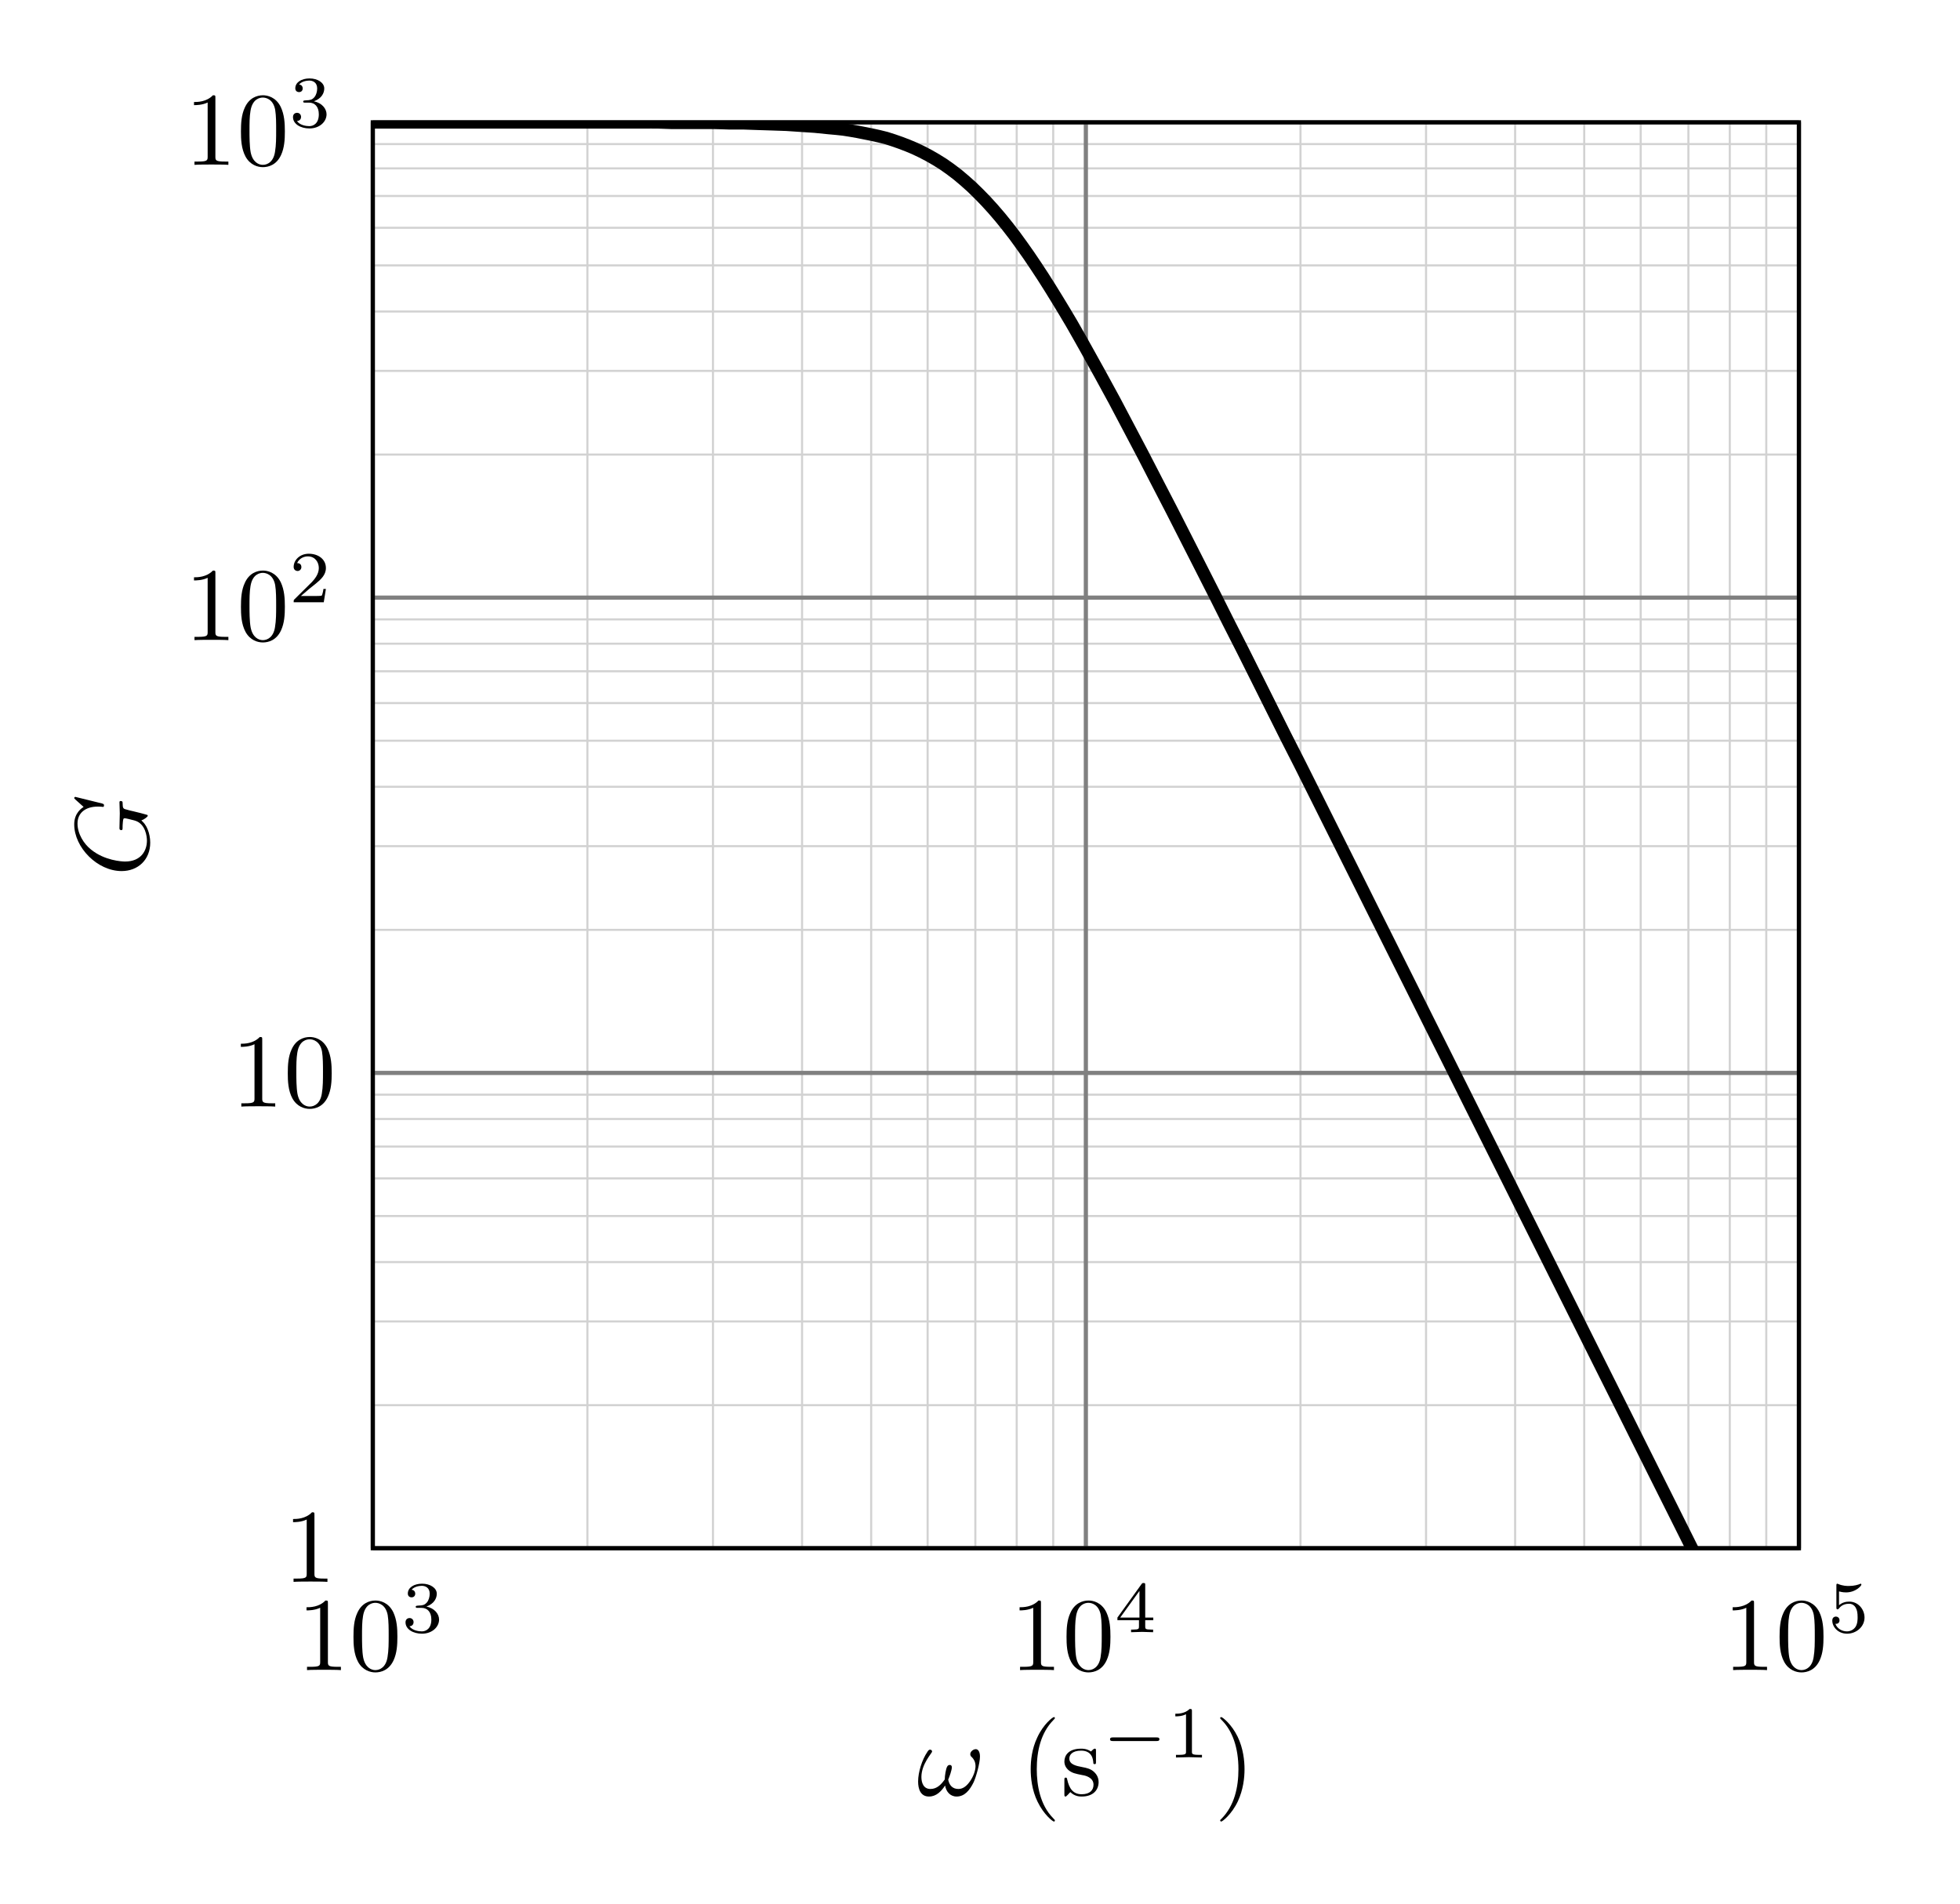
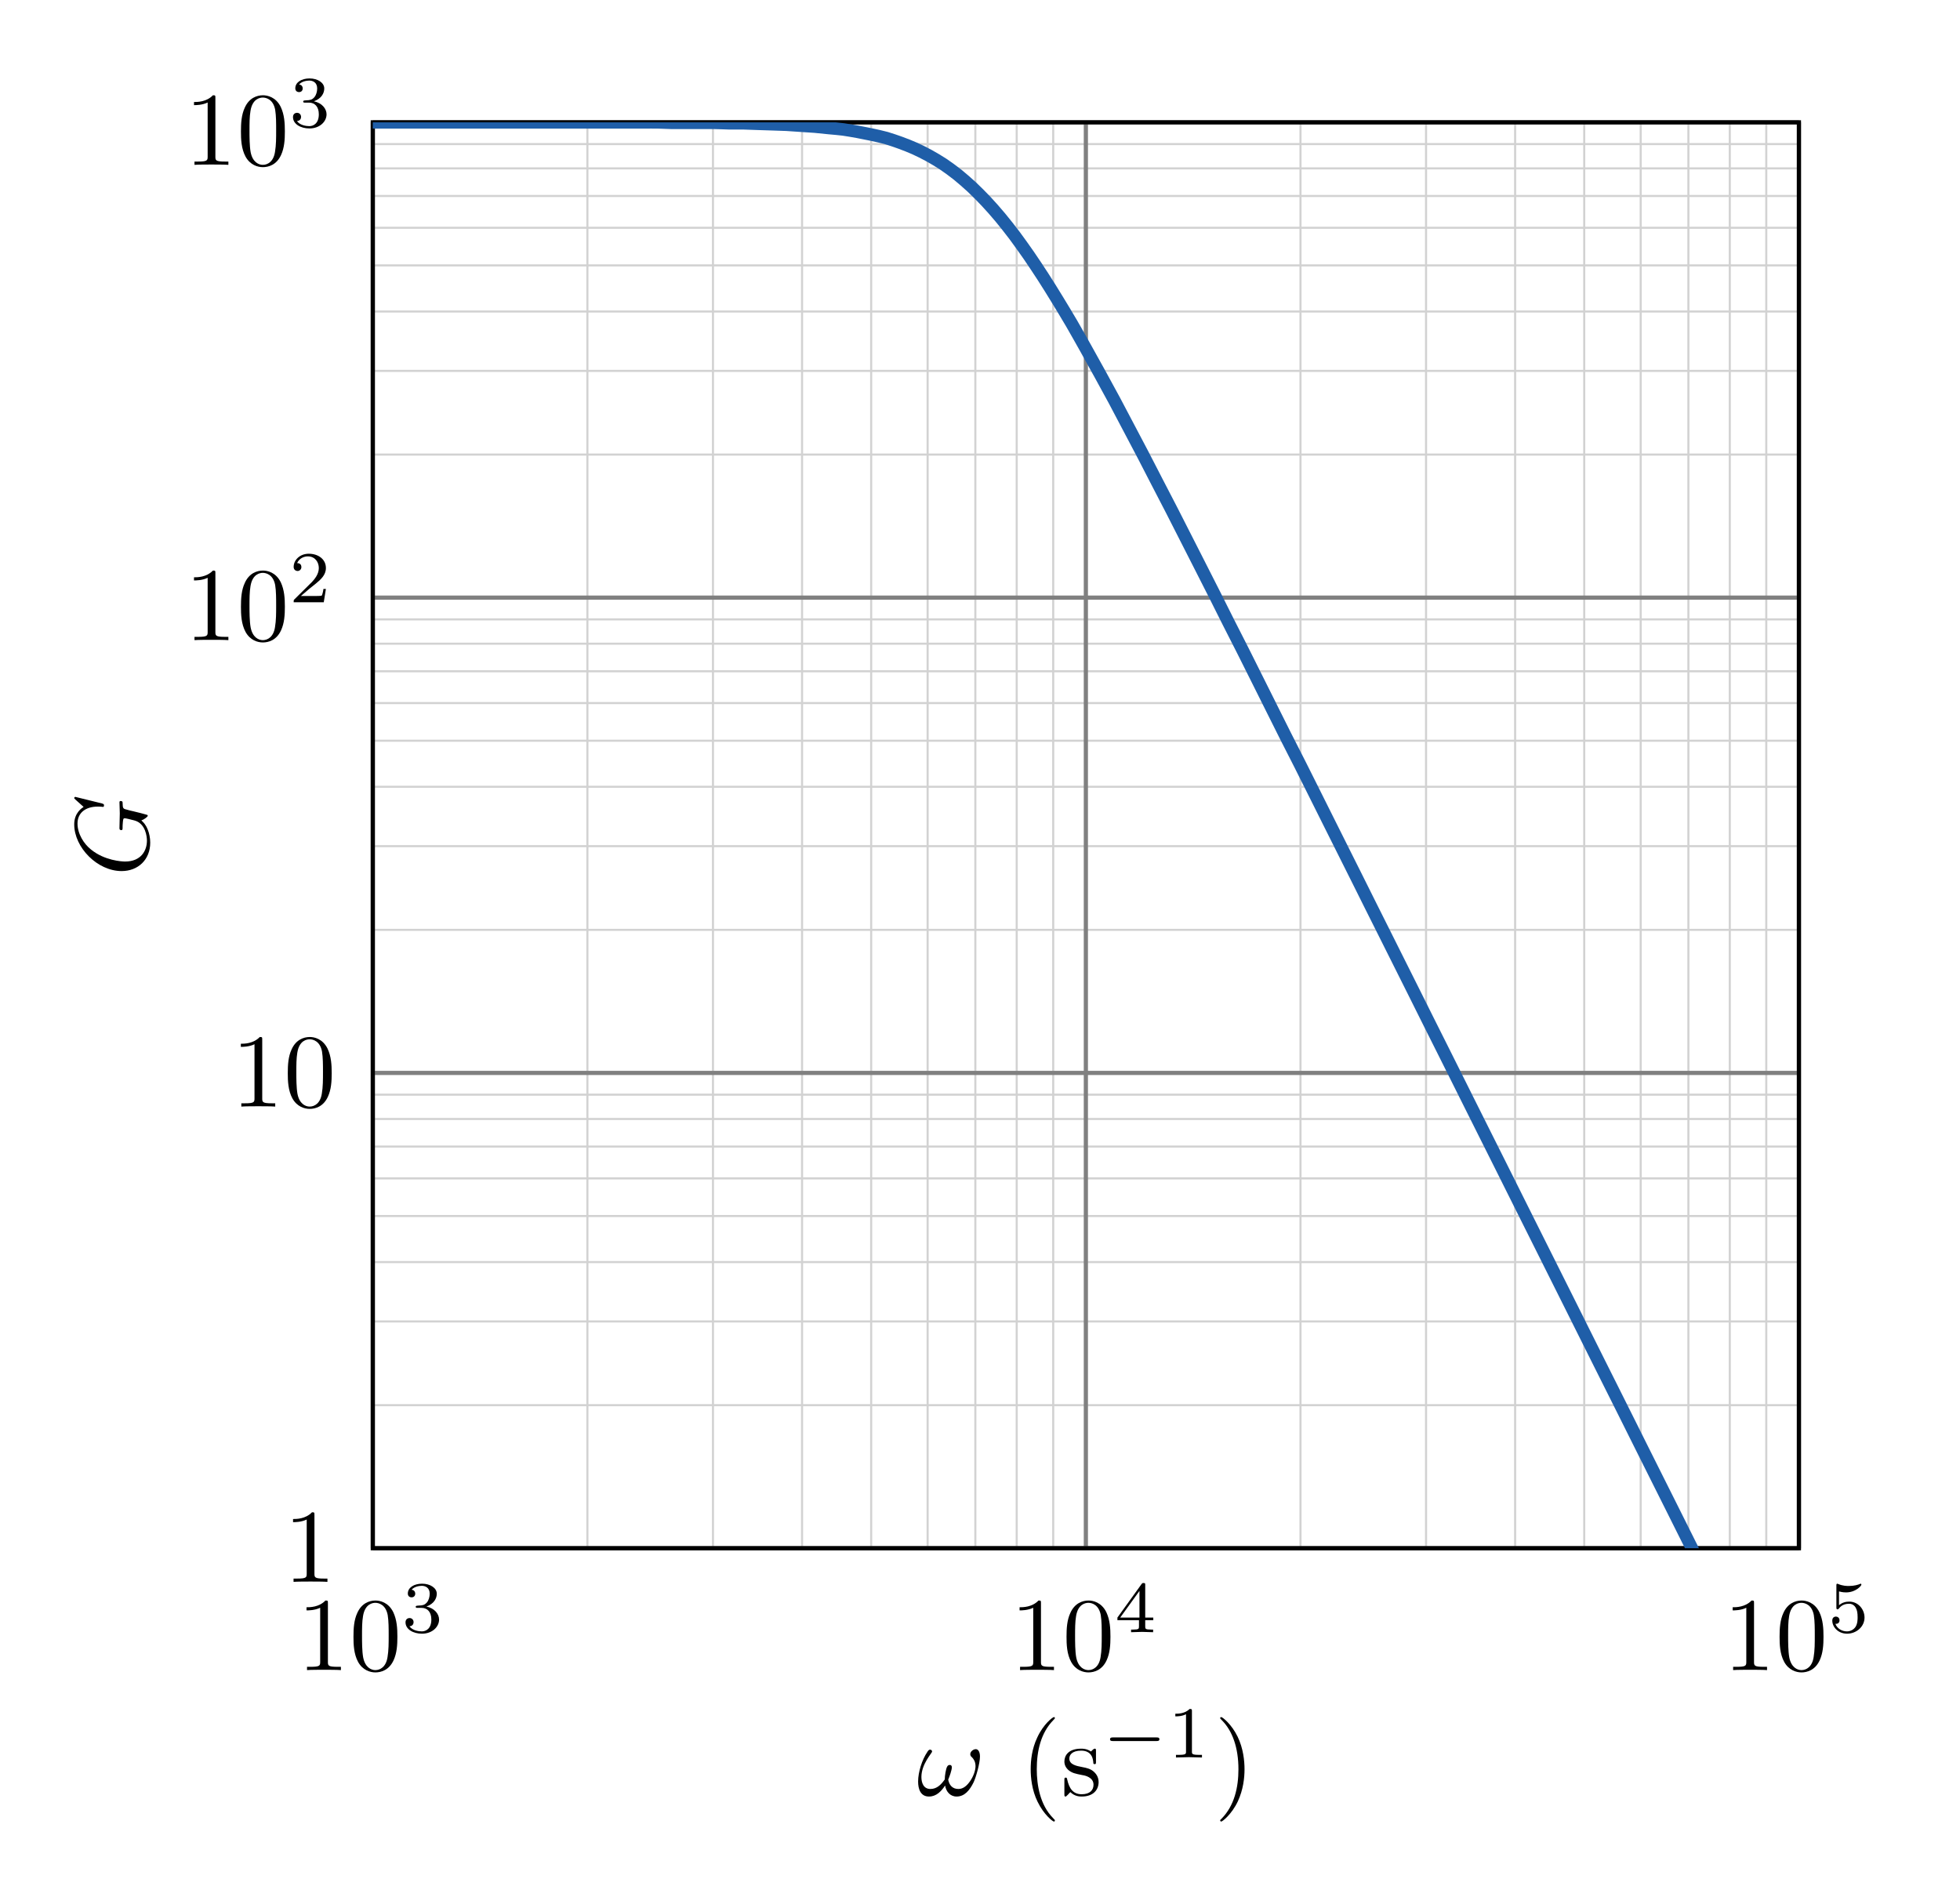
<svg xmlns="http://www.w3.org/2000/svg" xmlns:xlink="http://www.w3.org/1999/xlink" width="186.15pt" height="180.805pt" viewBox="0 0 186.15 180.805" version="1.2">
  <defs>
    <g>
      <symbol overflow="visible" id="glyph0-0">
        <path style="stroke:none;" d="" />
      </symbol>
      <symbol overflow="visible" id="glyph0-1">
        <path style="stroke:none;" d="M 2.922 -6.344 C 2.922 -6.594 2.922 -6.609 2.688 -6.609 C 2.078 -5.969 1.203 -5.969 0.891 -5.969 L 0.891 -5.672 C 1.078 -5.672 1.672 -5.672 2.188 -5.922 L 2.188 -0.781 C 2.188 -0.422 2.156 -0.312 1.266 -0.312 L 0.938 -0.312 L 0.938 0 C 1.297 -0.031 2.156 -0.031 2.547 -0.031 C 2.953 -0.031 3.812 -0.031 4.156 0 L 4.156 -0.312 L 3.844 -0.312 C 2.953 -0.312 2.922 -0.422 2.922 -0.781 Z M 2.922 -6.344 " />
      </symbol>
      <symbol overflow="visible" id="glyph0-2">
        <path style="stroke:none;" d="M 4.562 -3.172 C 4.562 -3.969 4.516 -4.766 4.172 -5.5 C 3.703 -6.453 2.891 -6.609 2.484 -6.609 C 1.891 -6.609 1.156 -6.344 0.75 -5.422 C 0.438 -4.75 0.391 -3.969 0.391 -3.172 C 0.391 -2.438 0.422 -1.531 0.828 -0.781 C 1.266 0.016 1.984 0.219 2.469 0.219 C 3 0.219 3.766 0.016 4.203 -0.938 C 4.516 -1.625 4.562 -2.391 4.562 -3.172 Z M 2.469 0 C 2.078 0 1.5 -0.25 1.312 -1.203 C 1.203 -1.797 1.203 -2.703 1.203 -3.297 C 1.203 -3.922 1.203 -4.578 1.297 -5.125 C 1.484 -6.297 2.219 -6.391 2.469 -6.391 C 2.797 -6.391 3.453 -6.219 3.641 -5.234 C 3.734 -4.672 3.734 -3.922 3.734 -3.297 C 3.734 -2.547 3.734 -1.875 3.625 -1.234 C 3.484 -0.297 2.922 0 2.469 0 Z M 2.469 0 " />
      </symbol>
      <symbol overflow="visible" id="glyph0-3">
        <path style="stroke:none;" d="M 3.281 2.375 C 3.281 2.344 3.281 2.328 3.109 2.156 C 1.875 0.906 1.562 -0.969 1.562 -2.484 C 1.562 -4.203 1.938 -5.938 3.156 -7.172 C 3.281 -7.297 3.281 -7.312 3.281 -7.344 C 3.281 -7.406 3.25 -7.438 3.188 -7.438 C 3.078 -7.438 2.188 -6.766 1.609 -5.5 C 1.094 -4.422 0.984 -3.312 0.984 -2.484 C 0.984 -1.703 1.094 -0.5 1.641 0.609 C 2.234 1.828 3.078 2.484 3.188 2.484 C 3.25 2.484 3.281 2.453 3.281 2.375 Z M 3.281 2.375 " />
      </symbol>
      <symbol overflow="visible" id="glyph0-4">
        <path style="stroke:none;" d="M 2.062 -1.922 C 2.281 -1.891 3.094 -1.719 3.094 -1.016 C 3.094 -0.5 2.75 -0.109 1.969 -0.109 C 1.141 -0.109 0.781 -0.672 0.594 -1.516 C 0.562 -1.641 0.562 -1.688 0.453 -1.688 C 0.328 -1.688 0.328 -1.625 0.328 -1.438 L 0.328 -0.125 C 0.328 0.047 0.328 0.109 0.438 0.109 C 0.484 0.109 0.5 0.094 0.688 -0.094 C 0.703 -0.109 0.703 -0.125 0.891 -0.312 C 1.312 0.094 1.766 0.109 1.969 0.109 C 3.109 0.109 3.578 -0.562 3.578 -1.266 C 3.578 -1.797 3.281 -2.094 3.156 -2.219 C 2.828 -2.531 2.438 -2.609 2.031 -2.688 C 1.469 -2.797 0.797 -2.922 0.797 -3.5 C 0.797 -3.844 1.062 -4.25 1.922 -4.25 C 3 -4.25 3.062 -3.359 3.078 -3.062 C 3.078 -2.969 3.172 -2.969 3.188 -2.969 C 3.328 -2.969 3.328 -3.016 3.328 -3.203 L 3.328 -4.203 C 3.328 -4.375 3.328 -4.438 3.219 -4.438 C 3.172 -4.438 3.141 -4.438 3.016 -4.328 C 2.984 -4.281 2.891 -4.203 2.844 -4.172 C 2.469 -4.438 2.062 -4.438 1.922 -4.438 C 0.703 -4.438 0.328 -3.781 0.328 -3.219 C 0.328 -2.875 0.484 -2.594 0.75 -2.375 C 1.078 -2.125 1.344 -2.062 2.062 -1.922 Z M 2.062 -1.922 " />
      </symbol>
      <symbol overflow="visible" id="glyph0-5">
        <path style="stroke:none;" d="M 2.875 -2.484 C 2.875 -3.25 2.766 -4.453 2.219 -5.578 C 1.625 -6.797 0.766 -7.438 0.672 -7.438 C 0.609 -7.438 0.562 -7.406 0.562 -7.344 C 0.562 -7.312 0.562 -7.297 0.75 -7.109 C 1.719 -6.125 2.297 -4.547 2.297 -2.484 C 2.297 -0.781 1.922 0.969 0.688 2.219 C 0.562 2.328 0.562 2.344 0.562 2.375 C 0.562 2.438 0.609 2.484 0.672 2.484 C 0.766 2.484 1.656 1.812 2.25 0.547 C 2.75 -0.547 2.875 -1.641 2.875 -2.484 Z M 2.875 -2.484 " />
      </symbol>
      <symbol overflow="visible" id="glyph1-0">
        <path style="stroke:none;" d="" />
      </symbol>
      <symbol overflow="visible" id="glyph1-1">
        <path style="stroke:none;" d="M 1.891 -2.312 C 2.438 -2.312 2.828 -1.938 2.828 -1.203 C 2.828 -0.344 2.328 -0.078 1.922 -0.078 C 1.641 -0.078 1.031 -0.156 0.75 -0.562 C 1.062 -0.578 1.141 -0.812 1.141 -0.953 C 1.141 -1.172 0.984 -1.344 0.766 -1.344 C 0.562 -1.344 0.375 -1.219 0.375 -0.938 C 0.375 -0.281 1.094 0.141 1.938 0.141 C 2.906 0.141 3.562 -0.5 3.562 -1.203 C 3.562 -1.734 3.125 -2.281 2.359 -2.438 C 3.094 -2.703 3.344 -3.219 3.344 -3.656 C 3.344 -4.203 2.719 -4.609 1.953 -4.609 C 1.172 -4.609 0.594 -4.234 0.594 -3.672 C 0.594 -3.438 0.75 -3.312 0.953 -3.312 C 1.172 -3.312 1.297 -3.469 1.297 -3.656 C 1.297 -3.859 1.172 -4.016 0.953 -4.031 C 1.188 -4.328 1.672 -4.406 1.922 -4.406 C 2.234 -4.406 2.672 -4.25 2.672 -3.656 C 2.672 -3.359 2.578 -3.031 2.406 -2.828 C 2.172 -2.562 1.984 -2.547 1.625 -2.531 C 1.453 -2.516 1.438 -2.516 1.406 -2.5 C 1.391 -2.5 1.344 -2.484 1.344 -2.422 C 1.344 -2.312 1.406 -2.312 1.516 -2.312 Z M 1.891 -2.312 " />
      </symbol>
      <symbol overflow="visible" id="glyph1-2">
        <path style="stroke:none;" d="M 3.672 -1.141 L 3.672 -1.391 L 2.906 -1.391 L 2.906 -4.484 C 2.906 -4.625 2.906 -4.672 2.75 -4.672 C 2.656 -4.672 2.641 -4.672 2.562 -4.578 L 0.266 -1.391 L 0.266 -1.141 L 2.312 -1.141 L 2.312 -0.562 C 2.312 -0.328 2.312 -0.25 1.75 -0.25 L 1.562 -0.25 L 1.562 0 C 1.906 -0.016 2.359 -0.031 2.609 -0.031 C 2.859 -0.031 3.297 -0.016 3.656 0 L 3.656 -0.25 L 3.469 -0.25 C 2.906 -0.25 2.906 -0.328 2.906 -0.562 L 2.906 -1.141 Z M 2.359 -3.922 L 2.359 -1.391 L 0.531 -1.391 Z M 2.359 -3.922 " />
      </symbol>
      <symbol overflow="visible" id="glyph1-3">
        <path style="stroke:none;" d="M 1.078 -3.875 C 1.422 -3.781 1.641 -3.781 1.75 -3.781 C 2.656 -3.781 3.203 -4.406 3.203 -4.516 C 3.203 -4.578 3.156 -4.609 3.125 -4.609 C 3.109 -4.609 3.094 -4.609 3.062 -4.578 C 2.906 -4.516 2.531 -4.391 2.016 -4.391 C 1.828 -4.391 1.453 -4.391 1 -4.578 C 0.938 -4.609 0.922 -4.609 0.922 -4.609 C 0.828 -4.609 0.828 -4.531 0.828 -4.422 L 0.828 -2.375 C 0.828 -2.25 0.828 -2.172 0.938 -2.172 C 1 -2.172 1 -2.188 1.078 -2.266 C 1.375 -2.656 1.797 -2.703 2.047 -2.703 C 2.453 -2.703 2.641 -2.375 2.672 -2.312 C 2.797 -2.094 2.844 -1.828 2.844 -1.422 C 2.844 -1.219 2.844 -0.812 2.641 -0.5 C 2.469 -0.25 2.172 -0.078 1.828 -0.078 C 1.375 -0.078 0.906 -0.328 0.734 -0.797 C 1 -0.766 1.125 -0.938 1.125 -1.125 C 1.125 -1.422 0.875 -1.484 0.781 -1.484 C 0.766 -1.484 0.438 -1.484 0.438 -1.109 C 0.438 -0.484 1 0.141 1.844 0.141 C 2.719 0.141 3.5 -0.516 3.5 -1.391 C 3.5 -2.172 2.906 -2.906 2.047 -2.906 C 1.734 -2.906 1.375 -2.828 1.078 -2.562 Z M 1.078 -3.875 " />
      </symbol>
      <symbol overflow="visible" id="glyph1-4">
        <path style="stroke:none;" d="M 3.5 -1.266 L 3.266 -1.266 C 3.25 -1.109 3.172 -0.703 3.094 -0.625 C 3.031 -0.594 2.5 -0.594 2.406 -0.594 L 1.125 -0.594 C 1.859 -1.234 2.094 -1.422 2.516 -1.75 C 3.031 -2.172 3.5 -2.594 3.5 -3.25 C 3.5 -4.094 2.766 -4.609 1.875 -4.609 C 1.016 -4.609 0.438 -4 0.438 -3.359 C 0.438 -3.016 0.734 -2.969 0.812 -2.969 C 0.969 -2.969 1.172 -3.094 1.172 -3.344 C 1.172 -3.469 1.125 -3.719 0.766 -3.719 C 0.984 -4.203 1.453 -4.359 1.781 -4.359 C 2.469 -4.359 2.828 -3.812 2.828 -3.25 C 2.828 -2.656 2.406 -2.172 2.172 -1.922 L 0.5 -0.266 C 0.438 -0.203 0.438 -0.188 0.438 0 L 3.297 0 Z M 3.5 -1.266 " />
      </symbol>
      <symbol overflow="visible" id="glyph1-5">
        <path style="stroke:none;" d="M 2.328 -4.406 C 2.328 -4.594 2.312 -4.609 2.109 -4.609 C 1.672 -4.172 1.047 -4.156 0.75 -4.156 L 0.75 -3.906 C 0.922 -3.906 1.375 -3.906 1.766 -4.109 L 1.766 -0.562 C 1.766 -0.344 1.766 -0.25 1.062 -0.25 L 0.812 -0.25 L 0.812 0 C 0.922 0 1.781 -0.031 2.047 -0.031 C 2.25 -0.031 3.125 0 3.281 0 L 3.281 -0.25 L 3.016 -0.25 C 2.328 -0.25 2.328 -0.344 2.328 -0.562 Z M 2.328 -4.406 " />
      </symbol>
      <symbol overflow="visible" id="glyph2-0">
        <path style="stroke:none;" d="" />
      </symbol>
      <symbol overflow="visible" id="glyph2-1">
        <path style="stroke:none;" d="M 6 -3.688 C 6 -4.141 5.828 -4.391 5.609 -4.391 C 5.344 -4.391 5.078 -4.141 5.078 -3.922 C 5.078 -3.812 5.125 -3.703 5.234 -3.625 C 5.391 -3.469 5.578 -3.203 5.578 -2.781 C 5.578 -2.391 5.391 -1.828 5.078 -1.375 C 4.781 -0.938 4.422 -0.609 3.953 -0.609 C 3.391 -0.609 3.078 -0.969 2.984 -1.5 C 3.094 -1.75 3.328 -2.391 3.328 -2.672 C 3.328 -2.781 3.281 -2.891 3.141 -2.891 C 3.062 -2.891 2.953 -2.875 2.875 -2.719 C 2.766 -2.516 2.656 -1.875 2.656 -1.516 C 2.328 -1.047 1.922 -0.609 1.297 -0.609 C 0.641 -0.609 0.438 -1.188 0.438 -1.75 C 0.438 -2.984 1.453 -4.031 1.453 -4.156 C 1.453 -4.266 1.375 -4.344 1.266 -4.344 C 1.125 -4.344 1.062 -4.219 1 -4.125 C 0.5 -3.391 0.125 -2.219 0.125 -1.312 C 0.125 -0.625 0.344 0.109 1.156 0.109 C 1.859 0.109 2.328 -0.391 2.688 -0.938 C 2.781 -0.359 3.172 0.109 3.781 0.109 C 4.547 0.109 5.031 -0.5 5.391 -1.234 C 5.625 -1.719 6 -3.078 6 -3.688 Z M 6 -3.688 " />
      </symbol>
      <symbol overflow="visible" id="glyph3-0">
        <path style="stroke:none;" d="" />
      </symbol>
      <symbol overflow="visible" id="glyph3-1">
        <path style="stroke:none;" d="M 5.156 -1.562 C 5.266 -1.562 5.438 -1.562 5.438 -1.734 C 5.438 -1.906 5.281 -1.906 5.156 -1.906 L 1.031 -1.906 C 0.922 -1.906 0.75 -1.906 0.75 -1.734 C 0.75 -1.562 0.906 -1.562 1.031 -1.562 Z M 5.156 -1.562 " />
      </symbol>
      <symbol overflow="visible" id="glyph4-0">
        <path style="stroke:none;" d="" />
      </symbol>
      <symbol overflow="visible" id="glyph4-1">
        <path style="stroke:none;" d="M -6.891 -7.547 C -6.922 -7.547 -7 -7.516 -7 -7.438 C -7 -7.406 -6.984 -7.391 -6.875 -7.281 L -6.109 -6.594 C -6.25 -6.5 -7 -6.047 -7 -4.938 C -7 -2.734 -4.797 -0.5 -2.5 -0.5 C -0.922 -0.5 0.219 -1.594 0.219 -3.203 C 0.219 -3.641 0.125 -4.094 -0.016 -4.438 C -0.219 -4.938 -0.422 -5.125 -0.625 -5.312 C -0.375 -5.391 -0.016 -5.656 -0.016 -5.75 C -0.016 -5.797 -0.047 -5.828 -0.047 -5.828 C -0.062 -5.844 -0.453 -5.938 -0.656 -6 L -1.422 -6.188 C -1.594 -6.219 -1.75 -6.266 -1.922 -6.312 C -2.375 -6.422 -2.391 -6.422 -2.406 -7 C -2.406 -7.047 -2.406 -7.156 -2.594 -7.156 C -2.672 -7.156 -2.703 -7.109 -2.703 -7.031 C -2.703 -6.797 -2.672 -6.219 -2.672 -5.984 C -2.672 -5.672 -2.703 -4.906 -2.703 -4.594 C -2.703 -4.5 -2.703 -4.391 -2.516 -4.391 C -2.406 -4.391 -2.406 -4.469 -2.406 -4.688 C -2.406 -4.688 -2.406 -4.984 -2.375 -5.203 C -2.344 -5.469 -2.328 -5.516 -2.188 -5.516 C -2.109 -5.516 -1.656 -5.406 -1.297 -5.312 C -0.203 -5.031 -0.094 -3.734 -0.094 -3.391 C -0.094 -2.438 -0.656 -1.406 -2.172 -1.406 C -2.484 -1.406 -4.125 -1.5 -5.406 -2.547 C -6.078 -3.078 -6.688 -4.031 -6.688 -5.016 C -6.688 -6.031 -5.922 -6.625 -4.766 -6.625 C -4.375 -6.625 -4.359 -6.594 -4.266 -6.594 C -4.172 -6.594 -4.172 -6.703 -4.172 -6.734 C -4.172 -6.859 -4.188 -6.859 -4.359 -6.922 Z M -6.891 -7.547 " />
      </symbol>
    </g>
    <clipPath id="clip1">
      <path d="M 35.406 11.621 L 170.852 11.621 L 170.852 147.066 L 35.406 147.066 Z M 35.406 11.621 " />
    </clipPath>
  </defs>
  <g id="surface1">
    <path style="fill:none;stroke-width:0.199;stroke-linecap:butt;stroke-linejoin:miter;stroke:rgb(82.5%,82.5%,82.5%);stroke-opacity:1;stroke-miterlimit:10;" d="M 20.478 0.001 L 20.478 136.065 " transform="matrix(0.995455,0,0,-0.995455,35.40434,147.0678)" />
    <path style="fill:none;stroke-width:0.199;stroke-linecap:butt;stroke-linejoin:miter;stroke:rgb(82.5%,82.5%,82.5%);stroke-opacity:1;stroke-miterlimit:10;" d="M 32.458 0.001 L 32.458 136.065 " transform="matrix(0.995455,0,0,-0.995455,35.40434,147.0678)" />
    <path style="fill:none;stroke-width:0.199;stroke-linecap:butt;stroke-linejoin:miter;stroke:rgb(82.5%,82.5%,82.5%);stroke-opacity:1;stroke-miterlimit:10;" d="M 40.958 0.001 L 40.958 136.065 " transform="matrix(0.995455,0,0,-0.995455,35.40434,147.0678)" />
    <path style="fill:none;stroke-width:0.199;stroke-linecap:butt;stroke-linejoin:miter;stroke:rgb(82.5%,82.5%,82.5%);stroke-opacity:1;stroke-miterlimit:10;" d="M 47.55 0.001 L 47.55 136.065 " transform="matrix(0.995455,0,0,-0.995455,35.40434,147.0678)" />
    <path style="fill:none;stroke-width:0.199;stroke-linecap:butt;stroke-linejoin:miter;stroke:rgb(82.5%,82.5%,82.5%);stroke-opacity:1;stroke-miterlimit:10;" d="M 52.938 0.001 L 52.938 136.065 " transform="matrix(0.995455,0,0,-0.995455,35.40434,147.0678)" />
    <path style="fill:none;stroke-width:0.199;stroke-linecap:butt;stroke-linejoin:miter;stroke:rgb(82.5%,82.5%,82.5%);stroke-opacity:1;stroke-miterlimit:10;" d="M 57.49 0.001 L 57.49 136.065 " transform="matrix(0.995455,0,0,-0.995455,35.40434,147.0678)" />
    <path style="fill:none;stroke-width:0.199;stroke-linecap:butt;stroke-linejoin:miter;stroke:rgb(82.5%,82.5%,82.5%);stroke-opacity:1;stroke-miterlimit:10;" d="M 61.437 0.001 L 61.437 136.065 " transform="matrix(0.995455,0,0,-0.995455,35.40434,147.0678)" />
    <path style="fill:none;stroke-width:0.199;stroke-linecap:butt;stroke-linejoin:miter;stroke:rgb(82.5%,82.5%,82.5%);stroke-opacity:1;stroke-miterlimit:10;" d="M 64.918 0.001 L 64.918 136.065 " transform="matrix(0.995455,0,0,-0.995455,35.40434,147.0678)" />
    <path style="fill:none;stroke-width:0.199;stroke-linecap:butt;stroke-linejoin:miter;stroke:rgb(82.5%,82.5%,82.5%);stroke-opacity:1;stroke-miterlimit:10;" d="M 88.51 0.001 L 88.51 136.065 " transform="matrix(0.995455,0,0,-0.995455,35.40434,147.0678)" />
    <path style="fill:none;stroke-width:0.199;stroke-linecap:butt;stroke-linejoin:miter;stroke:rgb(82.5%,82.5%,82.5%);stroke-opacity:1;stroke-miterlimit:10;" d="M 100.49 0.001 L 100.49 136.065 " transform="matrix(0.995455,0,0,-0.995455,35.40434,147.0678)" />
    <path style="fill:none;stroke-width:0.199;stroke-linecap:butt;stroke-linejoin:miter;stroke:rgb(82.5%,82.5%,82.5%);stroke-opacity:1;stroke-miterlimit:10;" d="M 108.99 0.001 L 108.99 136.065 " transform="matrix(0.995455,0,0,-0.995455,35.40434,147.0678)" />
    <path style="fill:none;stroke-width:0.199;stroke-linecap:butt;stroke-linejoin:miter;stroke:rgb(82.5%,82.5%,82.5%);stroke-opacity:1;stroke-miterlimit:10;" d="M 115.582 0.001 L 115.582 136.065 " transform="matrix(0.995455,0,0,-0.995455,35.40434,147.0678)" />
    <path style="fill:none;stroke-width:0.199;stroke-linecap:butt;stroke-linejoin:miter;stroke:rgb(82.5%,82.5%,82.5%);stroke-opacity:1;stroke-miterlimit:10;" d="M 120.97 0.001 L 120.97 136.065 " transform="matrix(0.995455,0,0,-0.995455,35.40434,147.0678)" />
    <path style="fill:none;stroke-width:0.199;stroke-linecap:butt;stroke-linejoin:miter;stroke:rgb(82.5%,82.5%,82.5%);stroke-opacity:1;stroke-miterlimit:10;" d="M 125.522 0.001 L 125.522 136.065 " transform="matrix(0.995455,0,0,-0.995455,35.40434,147.0678)" />
    <path style="fill:none;stroke-width:0.199;stroke-linecap:butt;stroke-linejoin:miter;stroke:rgb(82.5%,82.5%,82.5%);stroke-opacity:1;stroke-miterlimit:10;" d="M 129.469 0.001 L 129.469 136.065 " transform="matrix(0.995455,0,0,-0.995455,35.40434,147.0678)" />
    <path style="fill:none;stroke-width:0.199;stroke-linecap:butt;stroke-linejoin:miter;stroke:rgb(82.5%,82.5%,82.5%);stroke-opacity:1;stroke-miterlimit:10;" d="M 132.95 0.001 L 132.95 136.065 " transform="matrix(0.995455,0,0,-0.995455,35.40434,147.0678)" />
    <path style="fill:none;stroke-width:0.199;stroke-linecap:butt;stroke-linejoin:miter;stroke:rgb(82.5%,82.5%,82.5%);stroke-opacity:1;stroke-miterlimit:10;" d="M 0.002 13.649 L 136.066 13.649 " transform="matrix(0.995455,0,0,-0.995455,35.40434,147.0678)" />
    <path style="fill:none;stroke-width:0.199;stroke-linecap:butt;stroke-linejoin:miter;stroke:rgb(82.5%,82.5%,82.5%);stroke-opacity:1;stroke-miterlimit:10;" d="M 0.002 21.639 L 136.066 21.639 " transform="matrix(0.995455,0,0,-0.995455,35.40434,147.0678)" />
    <path style="fill:none;stroke-width:0.199;stroke-linecap:butt;stroke-linejoin:miter;stroke:rgb(82.5%,82.5%,82.5%);stroke-opacity:1;stroke-miterlimit:10;" d="M 0.002 27.305 L 136.066 27.305 " transform="matrix(0.995455,0,0,-0.995455,35.40434,147.0678)" />
    <path style="fill:none;stroke-width:0.199;stroke-linecap:butt;stroke-linejoin:miter;stroke:rgb(82.5%,82.5%,82.5%);stroke-opacity:1;stroke-miterlimit:10;" d="M 0.002 31.7 L 136.066 31.7 " transform="matrix(0.995455,0,0,-0.995455,35.40434,147.0678)" />
    <path style="fill:none;stroke-width:0.199;stroke-linecap:butt;stroke-linejoin:miter;stroke:rgb(82.5%,82.5%,82.5%);stroke-opacity:1;stroke-miterlimit:10;" d="M 0.002 35.291 L 136.066 35.291 " transform="matrix(0.995455,0,0,-0.995455,35.40434,147.0678)" />
    <path style="fill:none;stroke-width:0.199;stroke-linecap:butt;stroke-linejoin:miter;stroke:rgb(82.5%,82.5%,82.5%);stroke-opacity:1;stroke-miterlimit:10;" d="M 0.002 38.328 L 136.066 38.328 " transform="matrix(0.995455,0,0,-0.995455,35.40434,147.0678)" />
    <path style="fill:none;stroke-width:0.199;stroke-linecap:butt;stroke-linejoin:miter;stroke:rgb(82.5%,82.5%,82.5%);stroke-opacity:1;stroke-miterlimit:10;" d="M 0.002 40.961 L 136.066 40.961 " transform="matrix(0.995455,0,0,-0.995455,35.40434,147.0678)" />
    <path style="fill:none;stroke-width:0.199;stroke-linecap:butt;stroke-linejoin:miter;stroke:rgb(82.5%,82.5%,82.5%);stroke-opacity:1;stroke-miterlimit:10;" d="M 0.002 43.28 L 136.066 43.28 " transform="matrix(0.995455,0,0,-0.995455,35.40434,147.0678)" />
    <path style="fill:none;stroke-width:0.199;stroke-linecap:butt;stroke-linejoin:miter;stroke:rgb(82.5%,82.5%,82.5%);stroke-opacity:1;stroke-miterlimit:10;" d="M 0.002 59.008 L 136.066 59.008 " transform="matrix(0.995455,0,0,-0.995455,35.40434,147.0678)" />
    <path style="fill:none;stroke-width:0.199;stroke-linecap:butt;stroke-linejoin:miter;stroke:rgb(82.5%,82.5%,82.5%);stroke-opacity:1;stroke-miterlimit:10;" d="M 0.002 66.993 L 136.066 66.993 " transform="matrix(0.995455,0,0,-0.995455,35.40434,147.0678)" />
    <path style="fill:none;stroke-width:0.199;stroke-linecap:butt;stroke-linejoin:miter;stroke:rgb(82.5%,82.5%,82.5%);stroke-opacity:1;stroke-miterlimit:10;" d="M 0.002 72.66 L 136.066 72.66 " transform="matrix(0.995455,0,0,-0.995455,35.40434,147.0678)" />
    <path style="fill:none;stroke-width:0.199;stroke-linecap:butt;stroke-linejoin:miter;stroke:rgb(82.5%,82.5%,82.5%);stroke-opacity:1;stroke-miterlimit:10;" d="M 0.002 77.055 L 136.066 77.055 " transform="matrix(0.995455,0,0,-0.995455,35.40434,147.0678)" />
    <path style="fill:none;stroke-width:0.199;stroke-linecap:butt;stroke-linejoin:miter;stroke:rgb(82.5%,82.5%,82.5%);stroke-opacity:1;stroke-miterlimit:10;" d="M 0.002 80.649 L 136.066 80.649 " transform="matrix(0.995455,0,0,-0.995455,35.40434,147.0678)" />
    <path style="fill:none;stroke-width:0.199;stroke-linecap:butt;stroke-linejoin:miter;stroke:rgb(82.5%,82.5%,82.5%);stroke-opacity:1;stroke-miterlimit:10;" d="M 0.002 83.683 L 136.066 83.683 " transform="matrix(0.995455,0,0,-0.995455,35.40434,147.0678)" />
    <path style="fill:none;stroke-width:0.199;stroke-linecap:butt;stroke-linejoin:miter;stroke:rgb(82.5%,82.5%,82.5%);stroke-opacity:1;stroke-miterlimit:10;" d="M 0.002 86.316 L 136.066 86.316 " transform="matrix(0.995455,0,0,-0.995455,35.40434,147.0678)" />
    <path style="fill:none;stroke-width:0.199;stroke-linecap:butt;stroke-linejoin:miter;stroke:rgb(82.5%,82.5%,82.5%);stroke-opacity:1;stroke-miterlimit:10;" d="M 0.002 88.635 L 136.066 88.635 " transform="matrix(0.995455,0,0,-0.995455,35.40434,147.0678)" />
    <path style="fill:none;stroke-width:0.199;stroke-linecap:butt;stroke-linejoin:miter;stroke:rgb(82.5%,82.5%,82.5%);stroke-opacity:1;stroke-miterlimit:10;" d="M 0.002 104.362 L 136.066 104.362 " transform="matrix(0.995455,0,0,-0.995455,35.40434,147.0678)" />
    <path style="fill:none;stroke-width:0.199;stroke-linecap:butt;stroke-linejoin:miter;stroke:rgb(82.5%,82.5%,82.5%);stroke-opacity:1;stroke-miterlimit:10;" d="M 0.002 112.348 L 136.066 112.348 " transform="matrix(0.995455,0,0,-0.995455,35.40434,147.0678)" />
    <path style="fill:none;stroke-width:0.199;stroke-linecap:butt;stroke-linejoin:miter;stroke:rgb(82.5%,82.5%,82.5%);stroke-opacity:1;stroke-miterlimit:10;" d="M 0.002 118.014 L 136.066 118.014 " transform="matrix(0.995455,0,0,-0.995455,35.40434,147.0678)" />
    <path style="fill:none;stroke-width:0.199;stroke-linecap:butt;stroke-linejoin:miter;stroke:rgb(82.5%,82.5%,82.5%);stroke-opacity:1;stroke-miterlimit:10;" d="M 0.002 122.413 L 136.066 122.413 " transform="matrix(0.995455,0,0,-0.995455,35.40434,147.0678)" />
    <path style="fill:none;stroke-width:0.199;stroke-linecap:butt;stroke-linejoin:miter;stroke:rgb(82.5%,82.5%,82.5%);stroke-opacity:1;stroke-miterlimit:10;" d="M 0.002 126.004 L 136.066 126.004 " transform="matrix(0.995455,0,0,-0.995455,35.40434,147.0678)" />
    <path style="fill:none;stroke-width:0.199;stroke-linecap:butt;stroke-linejoin:miter;stroke:rgb(82.5%,82.5%,82.5%);stroke-opacity:1;stroke-miterlimit:10;" d="M 0.002 129.037 L 136.066 129.037 " transform="matrix(0.995455,0,0,-0.995455,35.40434,147.0678)" />
    <path style="fill:none;stroke-width:0.199;stroke-linecap:butt;stroke-linejoin:miter;stroke:rgb(82.5%,82.5%,82.5%);stroke-opacity:1;stroke-miterlimit:10;" d="M 0.002 131.67 L 136.066 131.67 " transform="matrix(0.995455,0,0,-0.995455,35.40434,147.0678)" />
    <path style="fill:none;stroke-width:0.199;stroke-linecap:butt;stroke-linejoin:miter;stroke:rgb(82.5%,82.5%,82.5%);stroke-opacity:1;stroke-miterlimit:10;" d="M 0.002 133.989 L 136.066 133.989 " transform="matrix(0.995455,0,0,-0.995455,35.40434,147.0678)" />
    <path style="fill:none;stroke-width:0.399;stroke-linecap:butt;stroke-linejoin:miter;stroke:rgb(50%,50%,50%);stroke-opacity:1;stroke-miterlimit:10;" d="M 0.002 0.001 L 0.002 136.065 " transform="matrix(0.995455,0,0,-0.995455,35.40434,147.0678)" />
    <path style="fill:none;stroke-width:0.399;stroke-linecap:butt;stroke-linejoin:miter;stroke:rgb(50%,50%,50%);stroke-opacity:1;stroke-miterlimit:10;" d="M 68.034 0.001 L 68.034 136.065 " transform="matrix(0.995455,0,0,-0.995455,35.40434,147.0678)" />
    <path style="fill:none;stroke-width:0.399;stroke-linecap:butt;stroke-linejoin:miter;stroke:rgb(50%,50%,50%);stroke-opacity:1;stroke-miterlimit:10;" d="M 136.066 0.001 L 136.066 136.065 " transform="matrix(0.995455,0,0,-0.995455,35.40434,147.0678)" />
    <path style="fill:none;stroke-width:0.399;stroke-linecap:butt;stroke-linejoin:miter;stroke:rgb(50%,50%,50%);stroke-opacity:1;stroke-miterlimit:10;" d="M 0.002 0.001 L 136.066 0.001 " transform="matrix(0.995455,0,0,-0.995455,35.40434,147.0678)" />
    <path style="fill:none;stroke-width:0.399;stroke-linecap:butt;stroke-linejoin:miter;stroke:rgb(50%,50%,50%);stroke-opacity:1;stroke-miterlimit:10;" d="M 0.002 45.356 L 136.066 45.356 " transform="matrix(0.995455,0,0,-0.995455,35.40434,147.0678)" />
    <path style="fill:none;stroke-width:0.399;stroke-linecap:butt;stroke-linejoin:miter;stroke:rgb(50%,50%,50%);stroke-opacity:1;stroke-miterlimit:10;" d="M 0.002 90.711 L 136.066 90.711 " transform="matrix(0.995455,0,0,-0.995455,35.40434,147.0678)" />
    <path style="fill:none;stroke-width:0.399;stroke-linecap:butt;stroke-linejoin:miter;stroke:rgb(50%,50%,50%);stroke-opacity:1;stroke-miterlimit:10;" d="M 0.002 136.065 L 136.066 136.065 " transform="matrix(0.995455,0,0,-0.995455,35.40434,147.0678)" />
    <path style="fill:none;stroke-width:0.399;stroke-linecap:butt;stroke-linejoin:miter;stroke:rgb(0%,0%,0%);stroke-opacity:1;stroke-miterlimit:10;" d="M 0.002 0.001 L 0.002 136.065 L 136.066 136.065 L 136.066 0.001 Z M 0.002 0.001 " transform="matrix(0.995455,0,0,-0.995455,35.40434,147.0678)" />
    <g style="fill:rgb(0%,0%,0%);fill-opacity:1;">
      <use xlink:href="#glyph0-1" x="28.221" y="158.645" />
      <use xlink:href="#glyph0-2" x="33.18" y="158.645" />
    </g>
    <g style="fill:rgb(0%,0%,0%);fill-opacity:1;">
      <use xlink:href="#glyph1-1" x="38.139" y="155.045" />
    </g>
    <g style="fill:rgb(0%,0%,0%);fill-opacity:1;">
      <use xlink:href="#glyph0-1" x="95.943" y="158.645" />
      <use xlink:href="#glyph0-2" x="100.902" y="158.645" />
    </g>
    <g style="fill:rgb(0%,0%,0%);fill-opacity:1;">
      <use xlink:href="#glyph1-2" x="105.861" y="155.045" />
    </g>
    <g style="fill:rgb(0%,0%,0%);fill-opacity:1;">
      <use xlink:href="#glyph0-1" x="163.666" y="158.645" />
      <use xlink:href="#glyph0-2" x="168.624" y="158.645" />
    </g>
    <g style="fill:rgb(0%,0%,0%);fill-opacity:1;">
      <use xlink:href="#glyph1-3" x="173.582" y="155.045" />
    </g>
    <g style="fill:rgb(0%,0%,0%);fill-opacity:1;">
      <use xlink:href="#glyph0-1" x="26.942" y="150.263" />
    </g>
    <g style="fill:rgb(0%,0%,0%);fill-opacity:1;">
      <use xlink:href="#glyph0-1" x="21.983" y="105.115" />
      <use xlink:href="#glyph0-2" x="26.941" y="105.115" />
    </g>
    <g style="fill:rgb(0%,0%,0%);fill-opacity:1;">
      <use xlink:href="#glyph0-1" x="17.534" y="60.808" />
      <use xlink:href="#glyph0-2" x="22.493" y="60.808" />
    </g>
    <g style="fill:rgb(0%,0%,0%);fill-opacity:1;">
      <use xlink:href="#glyph1-4" x="27.452" y="57.209" />
    </g>
    <g style="fill:rgb(0%,0%,0%);fill-opacity:1;">
      <use xlink:href="#glyph0-1" x="17.534" y="15.659" />
      <use xlink:href="#glyph0-2" x="22.493" y="15.659" />
    </g>
    <g style="fill:rgb(0%,0%,0%);fill-opacity:1;">
      <use xlink:href="#glyph1-1" x="27.452" y="12.06" />
    </g>
    <g style="fill:rgb(0%,0%,0%);fill-opacity:1;">
      <use xlink:href="#glyph2-1" x="87.072" y="170.546" />
    </g>
    <g style="fill:rgb(0%,0%,0%);fill-opacity:1;">
      <use xlink:href="#glyph0-3" x="96.905" y="170.546" />
      <use xlink:href="#glyph0-4" x="100.762" y="170.546" />
    </g>
    <g style="fill:rgb(0%,0%,0%);fill-opacity:1;">
      <use xlink:href="#glyph3-1" x="104.676" y="166.946" />
    </g>
    <g style="fill:rgb(0%,0%,0%);fill-opacity:1;">
      <use xlink:href="#glyph1-5" x="110.875" y="166.946" />
    </g>
    <g style="fill:rgb(0%,0%,0%);fill-opacity:1;">
      <use xlink:href="#glyph0-5" x="115.323" y="170.546" />
    </g>
    <g style="fill:rgb(0%,0%,0%);fill-opacity:1;">
      <use xlink:href="#glyph4-1" x="14.049" y="83.244" />
    </g>
    <g clip-path="url(#clip1)" clip-rule="nonzero">
-       <path style="fill:none;stroke-width:1.196;stroke-linecap:butt;stroke-linejoin:miter;stroke:rgb(0%,0%,0%);stroke-opacity:1;stroke-miterlimit:10;" d="M 0.002 136.065 C 0.002 136.065 0.983 136.065 1.36 136.065 C 1.74 136.065 2.345 136.065 2.721 136.065 C 3.098 136.065 3.702 136.065 4.083 136.065 C 4.46 136.065 5.064 136.065 5.445 136.065 C 5.821 136.065 6.426 136.065 6.802 136.065 C 7.183 136.065 7.787 136.065 8.164 136.065 C 8.541 136.065 9.145 136.065 9.526 136.065 C 9.902 136.065 10.507 136.065 10.887 136.065 C 11.264 136.065 11.868 136.065 12.245 136.065 C 12.622 136.065 13.23 136.065 13.607 136.065 C 13.983 136.065 14.588 136.065 14.968 136.065 C 15.345 136.065 15.949 136.065 16.33 136.065 C 16.707 136.065 17.311 136.065 17.688 136.065 C 18.064 136.065 18.673 136.065 19.049 136.065 C 19.426 136.065 20.03 136.065 20.411 136.065 C 20.788 136.065 21.392 136.065 21.773 136.065 C 22.149 136.065 22.754 136.065 23.13 136.065 C 23.507 136.065 24.115 136.065 24.492 136.065 C 24.869 136.065 25.473 136.065 25.854 136.065 C 26.231 136.065 26.835 136.073 27.212 136.065 C 27.588 136.057 28.196 136.026 28.573 136.018 C 28.95 136.014 29.558 136.018 29.935 136.018 C 30.312 136.018 30.916 136.018 31.297 136.018 C 31.673 136.018 32.278 136.026 32.654 136.018 C 33.031 136.014 33.639 135.983 34.016 135.975 C 34.393 135.967 35.001 135.983 35.378 135.975 C 35.754 135.967 36.359 135.94 36.735 135.928 C 37.116 135.916 37.72 135.896 38.097 135.885 C 38.474 135.873 39.082 135.857 39.459 135.838 C 39.835 135.818 40.444 135.771 40.82 135.747 C 41.197 135.724 41.801 135.688 42.178 135.657 C 42.559 135.626 43.163 135.559 43.54 135.52 C 43.916 135.484 44.525 135.437 44.901 135.386 C 45.278 135.335 45.882 135.225 46.263 135.159 C 46.64 135.088 47.244 134.966 47.621 134.888 C 48.001 134.806 48.606 134.676 48.982 134.57 C 49.359 134.46 49.967 134.252 50.344 134.115 C 50.721 133.978 51.325 133.742 51.706 133.569 C 52.082 133.401 52.687 133.099 53.063 132.891 C 53.444 132.683 54.048 132.325 54.425 132.074 C 54.802 131.823 55.41 131.38 55.787 131.078 C 56.163 130.775 56.768 130.25 57.148 129.896 C 57.525 129.543 58.129 128.939 58.506 128.535 C 58.887 128.135 59.491 127.448 59.868 126.993 C 60.245 126.541 60.853 125.772 61.229 125.27 C 61.606 124.768 62.21 123.912 62.591 123.367 C 62.968 122.817 63.572 121.911 63.949 121.326 C 64.329 120.742 64.934 119.764 65.31 119.148 C 65.687 118.532 66.295 117.528 66.672 116.88 C 67.049 116.233 67.653 115.15 68.034 114.475 C 68.411 113.804 69.015 112.713 69.392 112.026 C 69.772 111.339 70.376 110.237 70.753 109.53 C 71.13 108.828 71.738 107.667 72.115 106.948 C 72.492 106.23 73.096 105.084 73.477 104.362 C 73.853 103.636 74.458 102.463 74.834 101.729 C 75.215 100.999 75.819 99.838 76.196 99.1 C 76.573 98.366 77.181 97.17 77.558 96.424 C 77.934 95.682 78.539 94.493 78.919 93.748 C 79.296 93.006 79.9 91.821 80.277 91.072 C 80.654 90.322 81.262 89.102 81.639 88.352 C 82.015 87.603 82.624 86.425 83 85.676 C 83.377 84.926 83.981 83.71 84.362 82.953 C 84.739 82.199 85.343 80.987 85.72 80.233 C 86.096 79.48 86.705 78.259 87.081 77.51 C 87.458 76.764 88.066 75.583 88.443 74.834 C 88.82 74.088 89.424 72.868 89.805 72.114 C 90.181 71.361 90.786 70.148 91.162 69.395 C 91.539 68.638 92.147 67.429 92.524 66.672 C 92.901 65.918 93.509 64.706 93.886 63.952 C 94.262 63.195 94.867 61.986 95.243 61.229 C 95.624 60.475 96.228 59.263 96.605 58.509 C 96.982 57.752 97.59 56.544 97.967 55.786 C 98.343 55.033 98.952 53.82 99.328 53.067 C 99.705 52.309 100.309 51.101 100.686 50.343 C 101.067 49.59 101.671 48.377 102.048 47.624 C 102.425 46.867 103.033 45.658 103.409 44.901 C 103.786 44.147 104.39 42.935 104.767 42.181 C 105.148 41.424 105.752 40.215 106.129 39.458 C 106.509 38.705 107.114 37.492 107.491 36.739 C 107.867 35.981 108.475 34.773 108.852 34.015 C 109.229 33.262 109.833 32.049 110.21 31.296 C 110.591 30.539 111.195 29.33 111.572 28.573 C 111.952 27.819 112.557 26.607 112.933 25.853 C 113.31 25.096 113.914 23.887 114.295 23.13 C 114.672 22.376 115.276 21.164 115.653 20.411 C 116.033 19.653 116.638 18.445 117.014 17.687 C 117.395 16.934 117.999 15.721 118.376 14.968 C 118.753 14.21 119.357 13.002 119.738 12.245 C 120.114 11.491 120.719 10.279 121.095 9.525 C 121.476 8.768 122.08 7.559 122.457 6.802 C 122.838 6.048 123.442 4.836 123.819 4.082 C 124.195 3.325 124.8 2.116 125.18 1.359 C 125.557 0.606 126.161 -0.607 126.538 -1.36 C 126.919 -2.114 127.523 -3.326 127.9 -4.084 C 128.28 -4.837 128.885 -6.05 129.261 -6.803 C 129.638 -7.556 130.242 -8.769 130.623 -9.526 C 131 -10.28 131.604 -11.492 131.981 -12.246 C 132.361 -13.003 132.966 -14.212 133.342 -14.969 C 133.723 -15.722 134.327 -16.935 134.704 -17.688 C 135.081 -18.442 136.066 -20.408 136.066 -20.408 " transform="matrix(0.995455,0,0,-0.995455,35.40434,147.0678)" />
+       <path style="fill:none;stroke-width:1.196;stroke-linecap:butt;stroke-linejoin:miter;stroke:rgb(12.157%,36.864%,65.88%);stroke-opacity:1;stroke-miterlimit:10;" d="M 0.002 136.065 C 0.002 136.065 0.983 136.065 1.36 136.065 C 1.74 136.065 2.345 136.065 2.721 136.065 C 3.098 136.065 3.702 136.065 4.083 136.065 C 4.46 136.065 5.064 136.065 5.445 136.065 C 5.821 136.065 6.426 136.065 6.802 136.065 C 7.183 136.065 7.787 136.065 8.164 136.065 C 8.541 136.065 9.145 136.065 9.526 136.065 C 9.902 136.065 10.507 136.065 10.887 136.065 C 11.264 136.065 11.868 136.065 12.245 136.065 C 12.622 136.065 13.23 136.065 13.607 136.065 C 13.983 136.065 14.588 136.065 14.968 136.065 C 15.345 136.065 15.949 136.065 16.33 136.065 C 16.707 136.065 17.311 136.065 17.688 136.065 C 18.064 136.065 18.673 136.065 19.049 136.065 C 19.426 136.065 20.03 136.065 20.411 136.065 C 20.788 136.065 21.392 136.065 21.773 136.065 C 22.149 136.065 22.754 136.065 23.13 136.065 C 23.507 136.065 24.115 136.065 24.492 136.065 C 24.869 136.065 25.473 136.065 25.854 136.065 C 26.231 136.065 26.835 136.073 27.212 136.065 C 27.588 136.057 28.196 136.026 28.573 136.018 C 28.95 136.014 29.558 136.018 29.935 136.018 C 30.312 136.018 30.916 136.018 31.297 136.018 C 31.673 136.018 32.278 136.026 32.654 136.018 C 33.031 136.014 33.639 135.983 34.016 135.975 C 34.393 135.967 35.001 135.983 35.378 135.975 C 35.754 135.967 36.359 135.94 36.735 135.928 C 37.116 135.916 37.72 135.896 38.097 135.885 C 38.474 135.873 39.082 135.857 39.459 135.838 C 39.835 135.818 40.444 135.771 40.82 135.747 C 41.197 135.724 41.801 135.688 42.178 135.657 C 42.559 135.626 43.163 135.559 43.54 135.52 C 43.916 135.484 44.525 135.437 44.901 135.386 C 45.278 135.335 45.882 135.225 46.263 135.159 C 46.64 135.088 47.244 134.966 47.621 134.888 C 48.001 134.806 48.606 134.676 48.982 134.57 C 49.359 134.46 49.967 134.252 50.344 134.115 C 50.721 133.978 51.325 133.742 51.706 133.569 C 52.082 133.401 52.687 133.099 53.063 132.891 C 53.444 132.683 54.048 132.325 54.425 132.074 C 54.802 131.823 55.41 131.38 55.787 131.078 C 56.163 130.775 56.768 130.25 57.148 129.896 C 57.525 129.543 58.129 128.939 58.506 128.535 C 58.887 128.135 59.491 127.448 59.868 126.993 C 60.245 126.541 60.853 125.772 61.229 125.27 C 61.606 124.768 62.21 123.912 62.591 123.367 C 62.968 122.817 63.572 121.911 63.949 121.326 C 64.329 120.742 64.934 119.764 65.31 119.148 C 65.687 118.532 66.295 117.528 66.672 116.88 C 67.049 116.233 67.653 115.15 68.034 114.475 C 68.411 113.804 69.015 112.713 69.392 112.026 C 69.772 111.339 70.376 110.237 70.753 109.53 C 71.13 108.828 71.738 107.667 72.115 106.948 C 72.492 106.23 73.096 105.084 73.477 104.362 C 73.853 103.636 74.458 102.463 74.834 101.729 C 75.215 100.999 75.819 99.838 76.196 99.1 C 76.573 98.366 77.181 97.17 77.558 96.424 C 77.934 95.682 78.539 94.493 78.919 93.748 C 79.296 93.006 79.9 91.821 80.277 91.072 C 80.654 90.322 81.262 89.102 81.639 88.352 C 82.015 87.603 82.624 86.425 83 85.676 C 83.377 84.926 83.981 83.71 84.362 82.953 C 84.739 82.199 85.343 80.987 85.72 80.233 C 86.096 79.48 86.705 78.259 87.081 77.51 C 87.458 76.764 88.066 75.583 88.443 74.834 C 88.82 74.088 89.424 72.868 89.805 72.114 C 90.181 71.361 90.786 70.148 91.162 69.395 C 91.539 68.638 92.147 67.429 92.524 66.672 C 92.901 65.918 93.509 64.706 93.886 63.952 C 94.262 63.195 94.867 61.986 95.243 61.229 C 95.624 60.475 96.228 59.263 96.605 58.509 C 96.982 57.752 97.59 56.544 97.967 55.786 C 98.343 55.033 98.952 53.82 99.328 53.067 C 99.705 52.309 100.309 51.101 100.686 50.343 C 101.067 49.59 101.671 48.377 102.048 47.624 C 102.425 46.867 103.033 45.658 103.409 44.901 C 103.786 44.147 104.39 42.935 104.767 42.181 C 105.148 41.424 105.752 40.215 106.129 39.458 C 106.509 38.705 107.114 37.492 107.491 36.739 C 107.867 35.981 108.475 34.773 108.852 34.015 C 109.229 33.262 109.833 32.049 110.21 31.296 C 110.591 30.539 111.195 29.33 111.572 28.573 C 111.952 27.819 112.557 26.607 112.933 25.853 C 113.31 25.096 113.914 23.887 114.295 23.13 C 114.672 22.376 115.276 21.164 115.653 20.411 C 116.033 19.653 116.638 18.445 117.014 17.687 C 117.395 16.934 117.999 15.721 118.376 14.968 C 118.753 14.21 119.357 13.002 119.738 12.245 C 120.114 11.491 120.719 10.279 121.095 9.525 C 121.476 8.768 122.08 7.559 122.457 6.802 C 122.838 6.048 123.442 4.836 123.819 4.082 C 124.195 3.325 124.8 2.116 125.18 1.359 C 125.557 0.606 126.161 -0.607 126.538 -1.36 C 126.919 -2.114 127.523 -3.326 127.9 -4.084 C 128.28 -4.837 128.885 -6.05 129.261 -6.803 C 129.638 -7.556 130.242 -8.769 130.623 -9.526 C 131 -10.28 131.604 -11.492 131.981 -12.246 C 132.361 -13.003 132.966 -14.212 133.342 -14.969 C 133.723 -15.722 134.327 -16.935 134.704 -17.688 C 135.081 -18.442 136.066 -20.408 136.066 -20.408 " transform="matrix(0.995455,0,0,-0.995455,35.40434,147.0678)" />
    </g>
  </g>
</svg>
